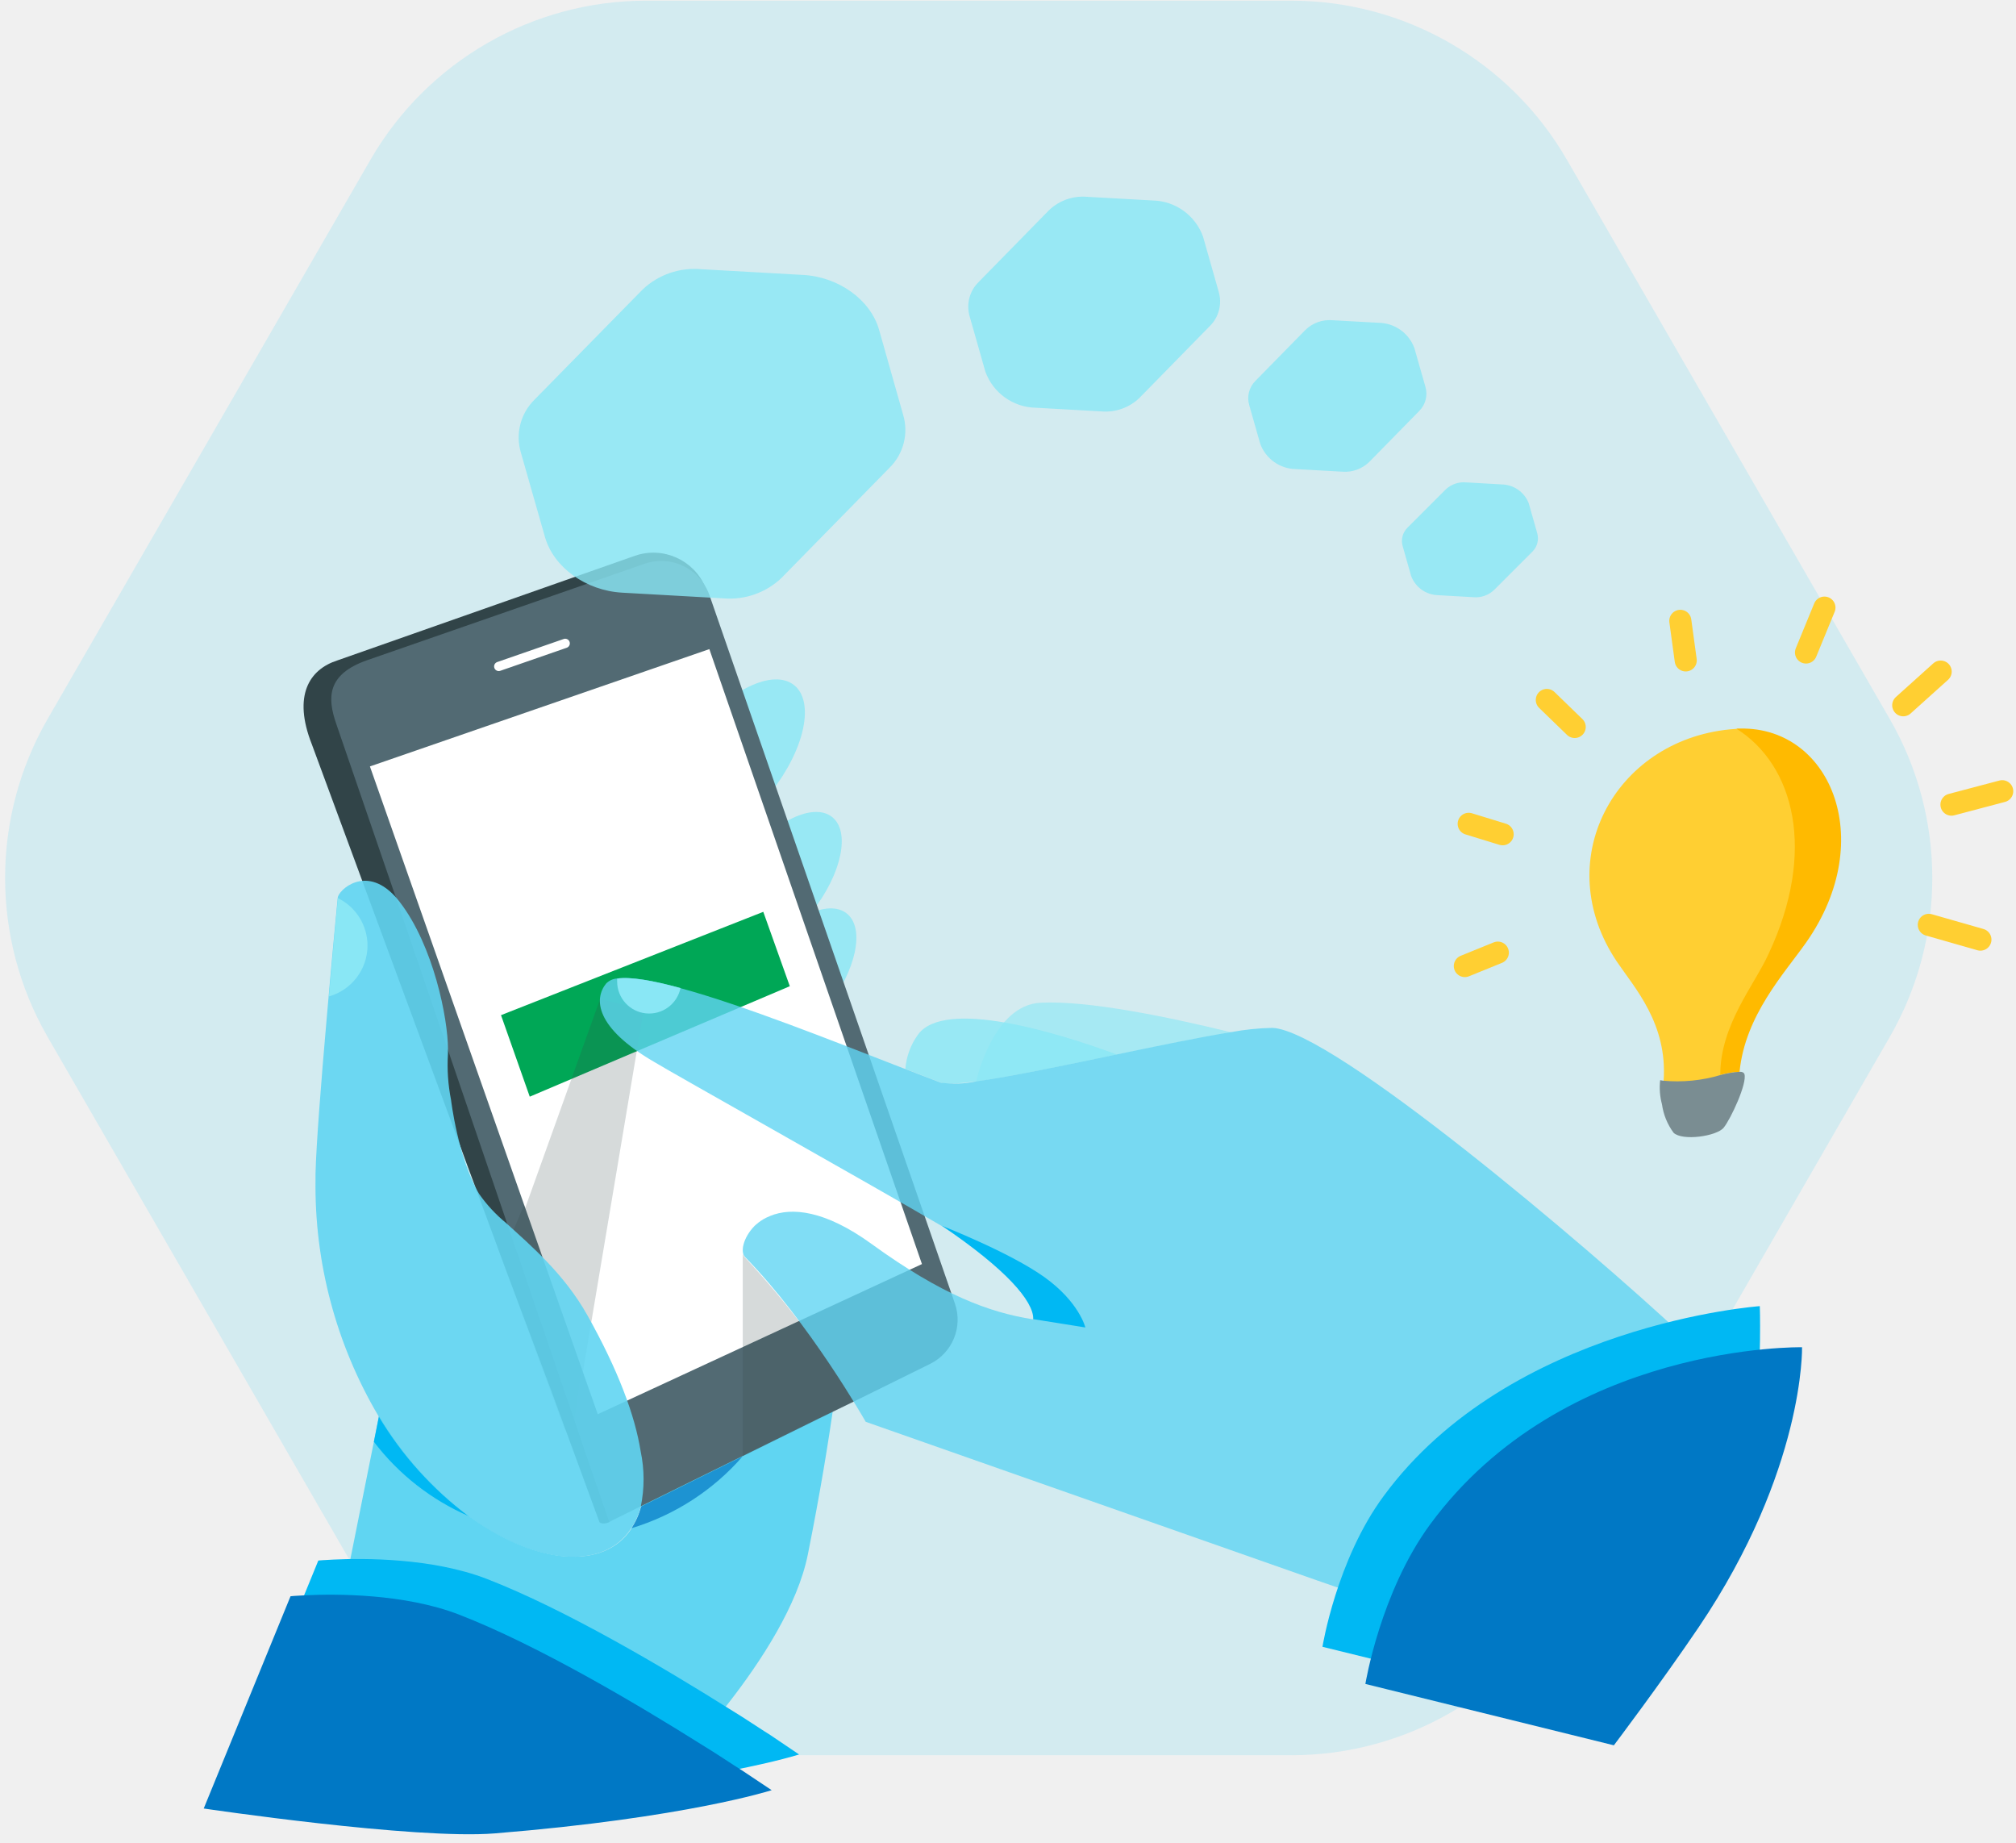
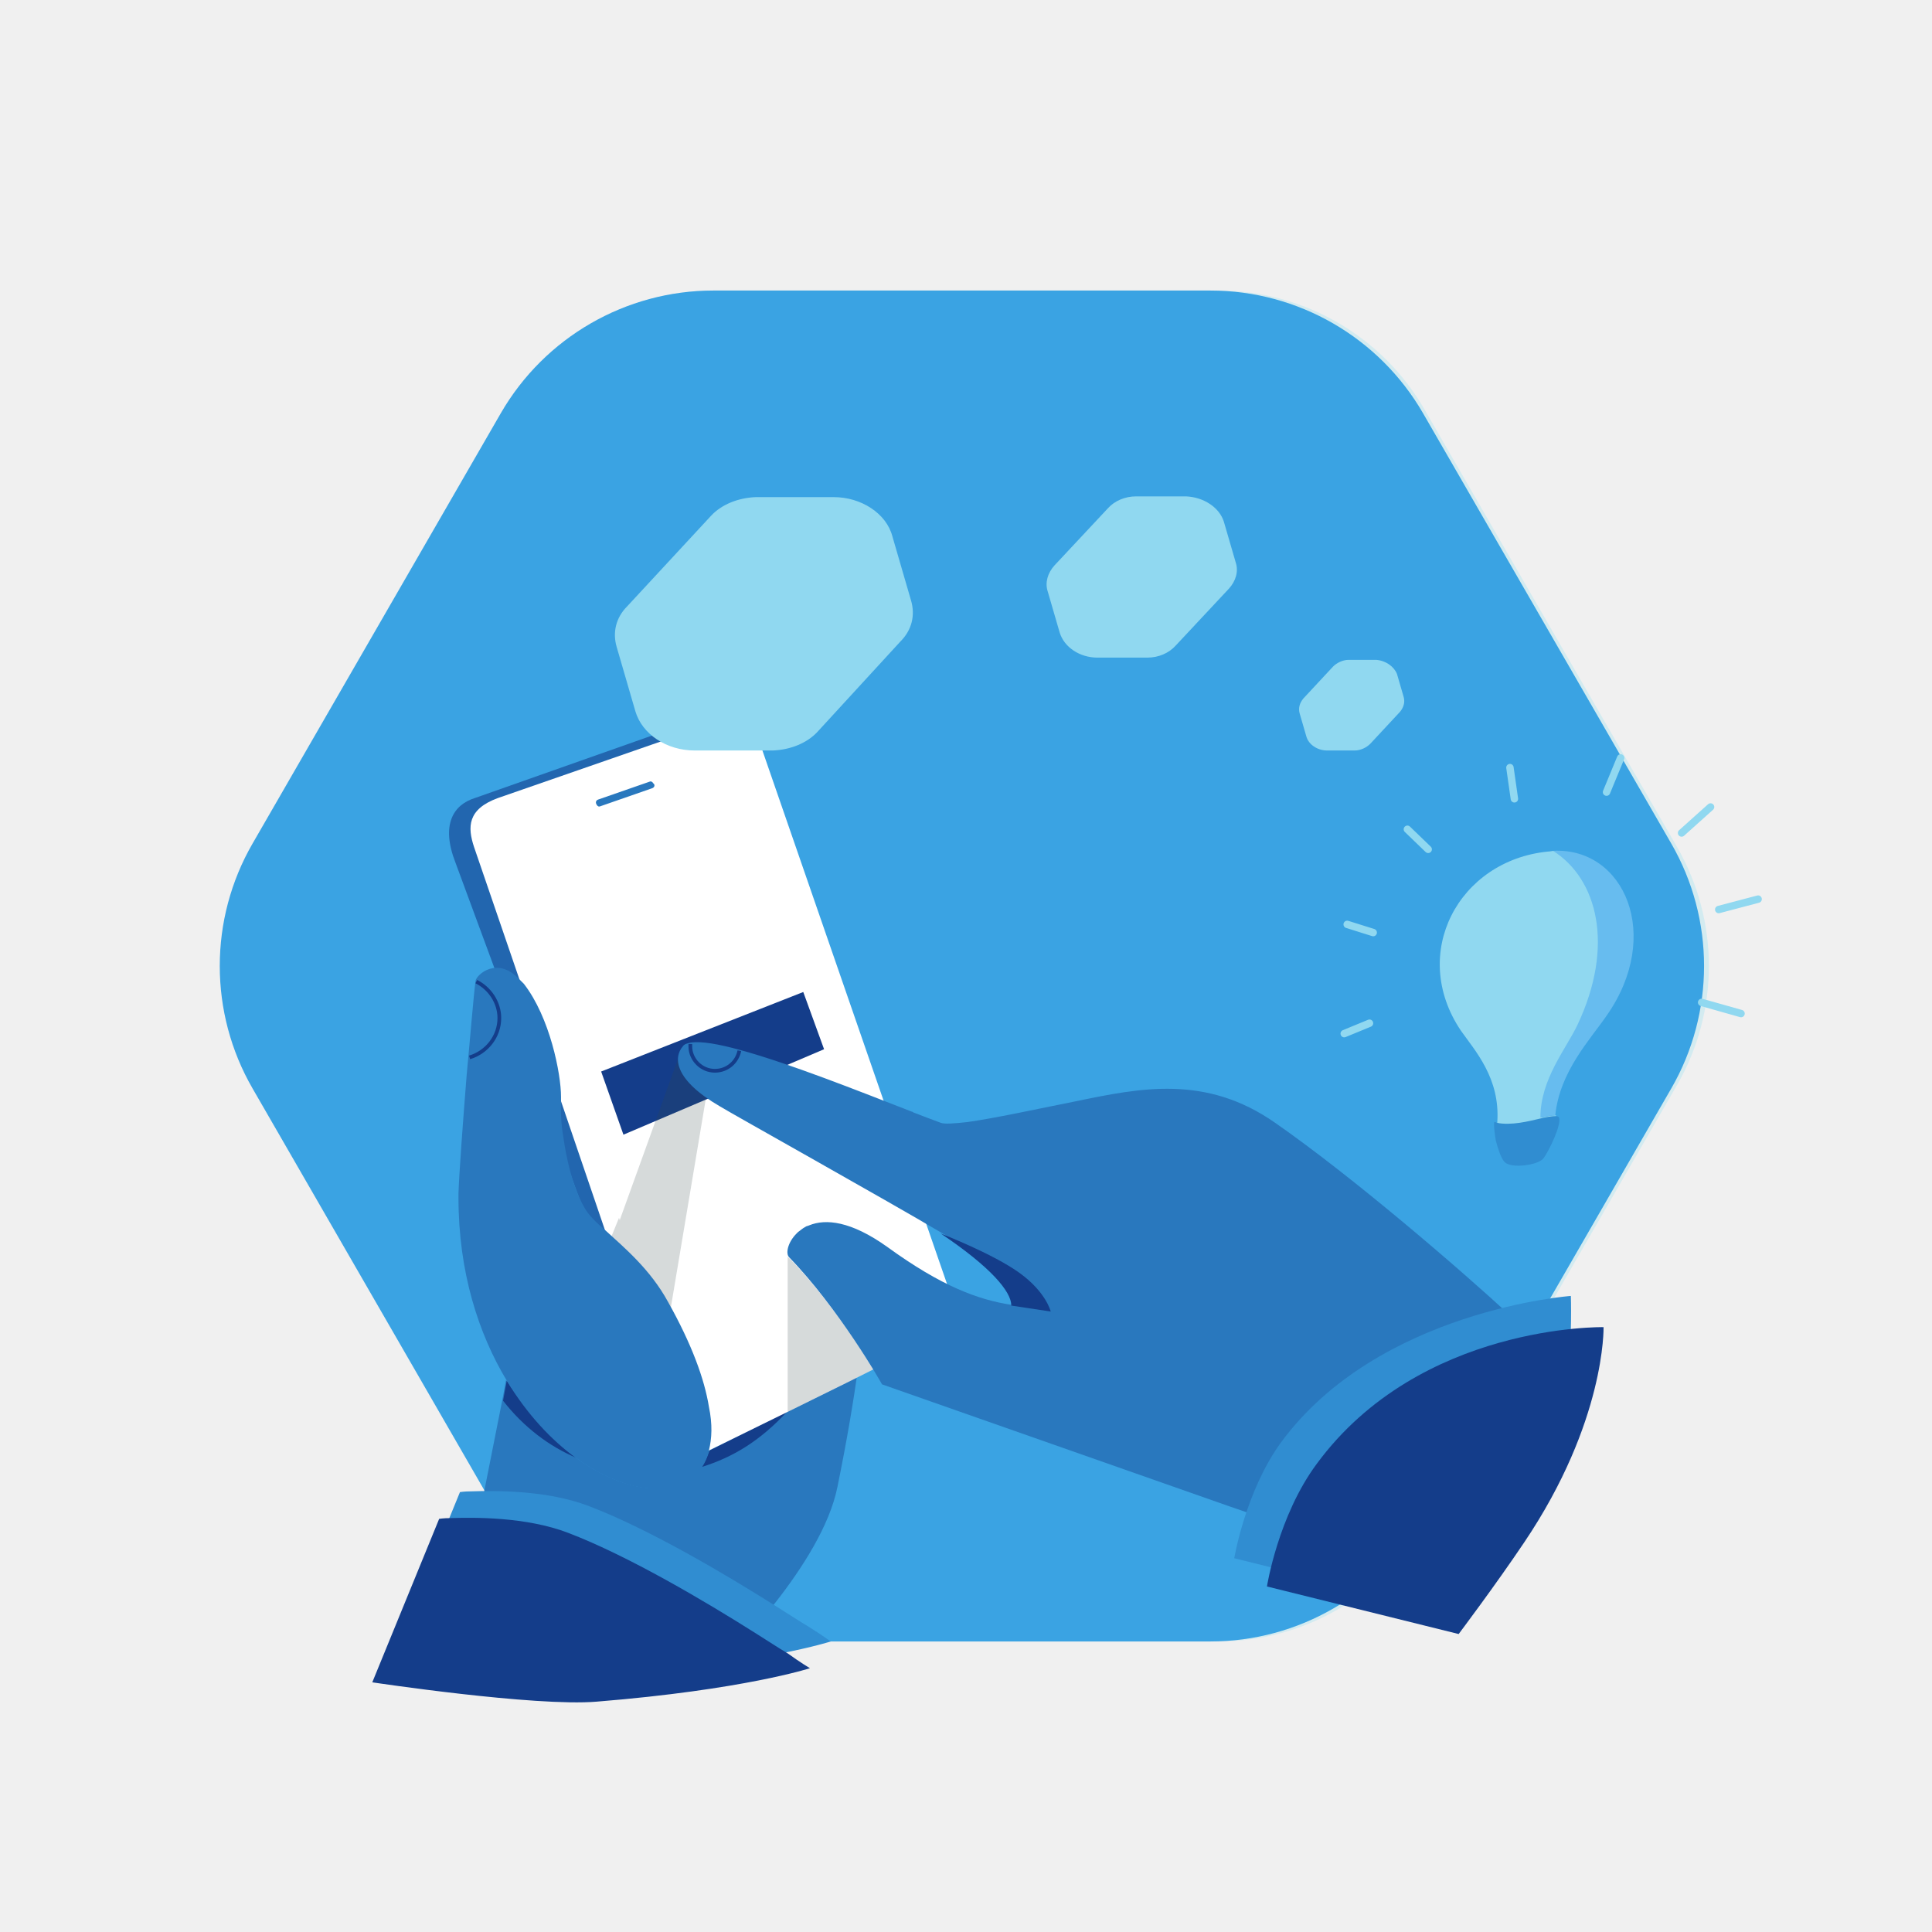
- <svg xmlns="http://www.w3.org/2000/svg" width="209" height="191" viewBox="0 0 209 191">
-   <g fill="none" fill-rule="evenodd">
-     <path fill="#60D5F2" fill-rule="nonzero" d="M67 181.93h66.89a33 33 0 0 0 28.58-16.5l33.43-57.93a33 33 0 0 0 0-33l-33.45-57.93A33 33 0 0 0 133.87.07H67a33 33 0 0 0-28.6 16.5L4.95 74.5a33 33 0 0 0 0 33l33.45 57.93a33 33 0 0 0 28.6 16.5z" opacity=".2" />
-     <path fill="#89E7F5" fill-rule="nonzero" d="M127.64 107c-3.2.52-7.52 1.41-11.89 2.32-5.45 1.14-11 2.3-14.56 2.79 0 0 1.73-8 6.74-8.18 4.83-.24 13.07 1.44 19.71 3.07z" opacity=".6" />
-     <path fill="#60D5F2" fill-rule="nonzero" d="M83.75 161.12c-2.1 10.48-15 23.11-15 23.11l-34.43-12.64 4.44-22.15.53-2.66a36 36 0 0 0 9.34 10.38c6.88 5 14 5.67 16.85 1.25a7.42 7.42 0 0 0 1-2.25 14 14 0 0 0 .09-5.7c-.59-3.71-2.32-8.41-5.54-14.14-2.42-4.31-5.91-7.24-8.43-9.55a15.07 15.07 0 0 1-2.78-3C47.56 120 46.85 114 46.85 114a18.74 18.74 0 0 1-.32-4.8v-.5l5.22-2.25 14.13-5.79 17.71 9.7 4.33 14.78s.85 10.92-4.17 35.98z" />
-     <path fill="#0078C5" fill-rule="nonzero" d="M77 150.94a24.78 24.78 0 0 1-11.54 7.46 7.42 7.42 0 0 0 1-2.25L77 150.94z" opacity=".7" />
-     <ellipse cx="76.048" cy="78.952" fill="#89E7F5" fill-rule="nonzero" opacity=".8" rx="10.12" ry="5" transform="rotate(-51.75 76.048 78.952)" />
-     <ellipse cx="80.682" cy="91.753" fill="#89E7F5" fill-rule="nonzero" opacity=".8" rx="9.01" ry="4.45" transform="rotate(-51.75 80.682 91.753)" />
-     <ellipse cx="82.197" cy="101.75" fill="#89E7F5" fill-rule="nonzero" opacity=".8" rx="9.01" ry="4.45" transform="rotate(-51.75 82.197 101.75)" />
-     <path fill="#314448" fill-rule="nonzero" d="M98.69 135.56s-35.3 21.52-35.54 22.22c-.7.29-1 0-1 0l-5-13.63L52.22 131 32.33 77.15c-2-5.06-.26-7.77 2.65-8.7L65.84 57.6a5.85 5.85 0 0 1 7.29 3.28l25.56 74.68z" />
-     <path fill="#526A73" fill-rule="nonzero" d="M96.4 141.38l-7.07 3.49-4.4 2.13-7.91 3.9-10.58 5.22-3.28 1.62-1.73-5-8.88-26-6-17.59-5.59-16.36L34.85 75c-.93-2.69-.95-5.1 3.18-6.56l28.78-10a5.3 5.3 0 0 1 6.75 3.28L99 135.12a5.11 5.11 0 0 1-2.6 6.26z" />
-     <path fill="#FFF" fill-rule="nonzero" d="M58.75 67.14l-6.89 2.39a.48.48 0 1 1-.31-.91l6.89-2.39a.48.48 0 1 1 .31.91zM38.35 79.44l35.19-12.16 22.04 63.74-33.61 15.56z" />
-     <path fill="#00A756" fill-rule="nonzero" d="M51.94 105.22l27.19-10.71 2.75 7.71-26.96 11.45z" />
-     <path fill="#314448" fill-rule="nonzero" d="M66.74 104.63l-6.31 37.59-.12-.36-.75 5.53-1 .8-7-18.95 1.41-1.11 1.36-3.25.12.32 7.76-21.64z" opacity=".2" />
-     <path fill="#00B8F3" fill-rule="nonzero" d="M48.63 157.16a24.77 24.77 0 0 1-9.87-7.72l.53-2.67a36 36 0 0 0 9.34 10.39z" />
-     <path fill="#314448" fill-rule="nonzero" d="M88.52 145.27L77 150.94v-21a.73.73 0 0 0 .18.34 91.08 91.08 0 0 1 11.34 14.99z" opacity=".2" />
-     <path fill="#00B8F3" fill-rule="nonzero" d="M82.84 181.85s-8.85 2.87-28.71 4.48C45.87 187 24 183.75 24 183.75l9-22s.57-.06 1.55-.1c3.1-.15 10.24-.19 15.91 2 8.11 3.14 18.37 9.21 25.16 13.48 1.65 1 3.1 2 4.26 2.72l2.96 2z" />
-     <path fill="#0078C5" fill-rule="nonzero" d="M80 185.55s-8.85 2.87-28.71 4.48c-8.27.67-30.17-2.58-30.17-2.58l9-22s.57-.06 1.55-.1c3.1-.15 10.24-.19 15.91 2 8.11 3.14 18.37 9.21 25.16 13.48 1.65 1 3.1 2 4.26 2.72 1.84 1.22 3 2 3 2z" />
-     <path fill="#60D5F2" fill-rule="nonzero" d="M66.43 156.16a7.42 7.42 0 0 1-1 2.25c-2.84 4.42-10 3.78-16.85-1.25a36 36 0 0 1-9.34-10.38 46.91 46.91 0 0 1-6.53-24.6v-.55c.07-2.95.59-9.59 1.14-15.86.46-5.35.94-10.42 1.16-12.72.07-.77 2.85-3.42 5.88-.21.18.19.37.41.55.65 3.5 4.53 5 12.08 5 15.22v.5c-.1 1.607.008 3.22.32 4.8 0 0 .71 6 2.91 9.74a15.07 15.07 0 0 0 2.78 3c2.53 2.31 6 5.24 8.43 9.55 3.22 5.73 4.95 10.43 5.54 14.14a14 14 0 0 1 .01 5.72z" opacity=".9" />
-     <path fill="#89E7F5" fill-rule="nonzero" d="M38.1 98a5.49 5.49 0 0 1-4 5.28c.37-4.28.75-8.34.93-10.19A5.48 5.48 0 0 1 38.1 98z" />
-     <path fill="#89E7F5" fill-rule="nonzero" d="M115.75 109.29c-8.23 1.72-16.66 3.49-18.19 2.92-1.13-.42-2.37-.9-3.7-1.42a7 7 0 0 1 1.32-3.57c2.77-3.75 14.39-.22 20.57 2.07z" opacity=".8" />
-     <path fill="#60D5F2" fill-rule="nonzero" d="M183.69 147l-.07.08-14.13 16.75-5.33 6.31-2.16 2.59-14.7-5.17-5.1-1.79-5.77-2-46.68-16.4c-.14-.24-5.83-10.25-12.52-17.09-.5-.51-.19-2 1-3.22l.17-.15a4.85 4.85 0 0 1 1-.68l.47-.21c2.17-.88 5.61-.62 10.48 2.91 7.31 5.3 12.17 7.09 16.74 7.82 0-1.89-.18-3.56-6.84-8.08-.39-.27-1.32-.82-2.61-1.59-7.61-4.46-28-15.89-29.8-17-6.17-3.58-6.28-6.57-5-8.14a1.75 1.75 0 0 1 1.14-.52c1.37-.21 3.7.2 6.56 1 6.56 1.78 15.93 5.52 23.06 8.29l.25.09c1.33.52 2.57 1 3.7 1.42a10.45 10.45 0 0 0 3.63-.13c3.56-.49 9.11-1.65 14.56-2.79 4.37-.91 8.69-1.8 11.89-2.32a25.91 25.91 0 0 1 4.29-.44c6.22.25 32.75 22.75 42.34 31.7l2 1.86 1.14 1.07 6.25 5.84.04-.01z" opacity=".8" />
-     <path fill="#00B8F3" fill-rule="nonzero" d="M107.13 136.73c0-1.89-2.81-5.16-9.47-9.67 0 0 7 2.73 10.61 5.31 3.61 2.58 4.25 5.22 4.25 5.22l-5.39-.86zM137.1 170.69s1.45-9 6.34-15.62c13.11-17.85 39-19.69 39-19.69s.81 21.32-5.85 28.58c-2.46 2.68-10.45 13.86-10.45 13.86l-29.04-7.13z" />
-     <path fill="#0078C5" fill-rule="nonzero" d="M141.55 174.54s1.54-9.48 6.7-16.52c13.86-18.87 38.57-18.38 38.57-18.38s.29 12.71-10.7 29c-3.94 5.82-8.81 12.26-8.81 12.26l-25.76-6.36z" />
-     <path fill="#89E7F5" fill-rule="nonzero" d="M70.55 102.41a3.32 3.32 0 0 1-6.57-.66 2.86 2.86 0 0 1 0-.32c1.39-.2 3.71.2 6.57.98z" />
-     <path fill="#FFCF32" fill-rule="nonzero" d="M184.26 98.88c-1.86 3-5 7.14-5.88 12.55a9.22 9.22 0 0 1 2-.33v.26s-.92.36-2 .7a13.14 13.14 0 0 1-2.38.55 6 6 0 0 1-3.53-.46v-.14c.41-5.91-3-9.6-4.85-12.34-7-10.42-.3-22.88 11.7-24.07l.89-.07c8.21 1.36 10.97 12.11 4.05 23.35z" />
-     <path fill="#FFBA00" fill-rule="nonzero" d="M187.25 97.68c-2.25 3.2-6.33 7.55-6.91 13.41a9.22 9.22 0 0 0-2 .33c0-5.2 3.54-9.31 5-12.53 5-10.63 2.69-19.57-3.32-23.36 9.6-.53 14.79 11.38 7.23 22.15z" />
-     <path fill="#7A8D92" fill-rule="nonzero" d="M178.69 116.89c-.72.88-4.27 1.4-5.19.52a6.47 6.47 0 0 1-1.2-2.94 6.73 6.73 0 0 1-.19-2.51l.28.05a15.74 15.74 0 0 0 6-.59 9.22 9.22 0 0 1 2-.33c.24 0 .39.08.45.22.33.94-1.42 4.69-2.15 5.58z" />
-     <path stroke="#FFCF32" stroke-linecap="round" stroke-linejoin="round" stroke-width="2.29" d="M187.23 67.63l1.91-4.65M197.31 73.1l3.88-3.49M202.31 83.4l5.26-1.39M199.96 95.86l5.35 1.53M155.28 98.74l-3.42 1.39M155.78 86.47l-3.52-1.08M163.25 75.35l-2.89-2.8M174.76 68.45l-.56-4.1" />
-     <path fill="#89E7F5" fill-rule="nonzero" d="M91.14 34.2l2.49 8.8a5.49 5.49 0 0 1-1.38 5.45L81 59.92a7.79 7.79 0 0 1-6 2.1l-10.5-.59c-3.76-.21-7.1-2.62-8-5.76L54 46.91a5.49 5.49 0 0 1 1.38-5.45L66.63 30a7.79 7.79 0 0 1 6-2.1l10.5.59c3.78.16 7.12 2.57 8.01 5.71zM124.72 24.53l1.62 5.7a3.57 3.57 0 0 1-.9 3.55l-7.34 7.49a5.07 5.07 0 0 1-3.92 1.37l-6.83-.38a5.67 5.67 0 0 1-5.2-3.75l-1.62-5.7a3.57 3.57 0 0 1 .9-3.55l7.34-7.49a5.07 5.07 0 0 1 3.92-1.37l6.83.38a5.67 5.67 0 0 1 5.2 3.75zM146.63 36.08l1.14 4a2.53 2.53 0 0 1-.63 2.51l-5.2 5.3a3.59 3.59 0 0 1-2.77 1l-4.84-.27a4 4 0 0 1-3.68-2.62l-1.14-4a2.53 2.53 0 0 1 .63-2.51l5.2-5.3a3.59 3.59 0 0 1 2.77-1l4.84.27a4 4 0 0 1 3.68 2.62zM158.49 52.18l.87 3.07a1.92 1.92 0 0 1-.48 1.91l-4 4a2.73 2.73 0 0 1-2.11.74l-3.68-.21a3.06 3.06 0 0 1-2.8-2l-.87-3.07a1.92 1.92 0 0 1 .48-1.91l4-4A2.73 2.73 0 0 1 152 50l3.68.21a3.06 3.06 0 0 1 2.81 1.97z" opacity=".8" />
+ <svg xmlns="http://www.w3.org/2000/svg" version="1.1" id="Layer_1" x="0px" y="0px" viewBox="0 0 260 260" style="enable-background:new 0 0 260 260;" xml:space="preserve">
+   <style type="text/css">
+ 	.st0{opacity:0.2;fill:#60D5F2;}
+ 	.st1{fill:#3AA3E3;}
+ 	.st2{fill:#2978BE;}
+ 	.st3{fill:#143D8A;}
+ 	.st4{fill:#2266AF;}
+ 	.st5{fill:#FFFFFF;}
+ 	.st6{opacity:0.2;fill:#314448;}
+ 	.st7{fill:#308DD1;}
+ 	.st8{fill:none;stroke:#143D8A;stroke-width:0.5;stroke-miterlimit:10;}
+ 	.st9{fill:#90D8F0;}
+ 	.st10{fill:#67BCEF;}
+ 	.st11{fill:none;stroke:#90D8F0;stroke-linecap:round;stroke-linejoin:round;stroke-miterlimit:10;}
+ </style>
+   <g>
+     <path class="st0" d="M96,220.9h68c11.4,0,22-6.1,27.7-16l34-58.9c5.7-9.9,5.7-22.1,0-32l-34-58.9c-5.7-9.9-16.3-16-27.7-16H96   c-11.4,0-22,6.1-27.7,16l-34,58.9c-5.7,9.9-5.7,22.1,0,32l34,58.9C74,214.8,84.5,220.9,96,220.9z" />
+     <g>
+       <path class="st1" d="M96,220.9h66.9c11.8,0,22.7-6.3,28.6-16.5l33.4-57.9c5.9-10.2,5.9-22.8,0-33l-33.4-57.9    c-5.9-10.2-16.8-16.5-28.6-16.5H96c-11.8,0-22.7,6.3-28.6,16.5l-33.4,57.9c-5.9,10.2-5.9,22.8,0,33l33.4,57.9    C73.3,214.6,84.2,220.9,96,220.9z" />
+       <g>
+         <path class="st2" d="M112.7,200.1c-2.1,10.5-15,23.1-15,23.1l-34.5-12.6l4.4-22.2l0.5-2.7c2.7,4.5,6,7.9,9.3,10.4     c6.9,5,14,5.7,16.9,1.2c0.4-0.6,0.7-1.4,1-2.2c0.4-1.5,0.5-3.4,0.1-5.7c-0.6-3.7-2.3-8.4-5.5-14.1c-2.4-4.3-5.9-7.2-8.4-9.6     c-1.2-1.1-2.2-2.1-2.8-3c-2.2-3.8-2.9-9.7-2.9-9.7s-0.4-1.8-0.3-4.8v0c0-0.1,0-0.3,0-0.5l5.2-2.3l14.1-5.8l17.7,9.7l4.3,14.8     C116.9,164.1,117.8,175.1,112.7,200.1z" />
+         <path class="st3" d="M106,189.9c-3.8,4.1-7.4,6.2-11.5,7.5c0.4-0.6,0.7-1.4,1-2.2L106,189.9z" />
+         <ellipse transform="matrix(0.6191 -0.7853 0.7853 0.6191 -52.612 127.4238)" class="st1" cx="105" cy="117.9" rx="10.1" ry="5" />
+         <ellipse transform="matrix(0.6191 -0.7853 0.7853 0.6191 -60.9031 135.9406)" class="st1" cx="109.7" cy="130.8" rx="9" ry="4.4" />
+         <ellipse transform="matrix(0.6191 -0.7853 0.7853 0.6191 -68.1807 140.9426)" class="st1" cx="111.2" cy="140.8" rx="9" ry="4.4" />
+         <path class="st4" d="M127.7,174.6c0,0-35.3,21.5-35.5,22.2c-0.7,0.3-1,0-1,0l-5-13.6L81.2,170l-19.9-53.9c-2-5.1-0.3-7.8,2.6-8.7     l30.9-10.9c3-1,6.3,0.5,7.3,3.3L127.7,174.6z" />
+         <path class="st5" d="M125.4,180.4l-7.1,3.5l-4.4,2.2l-7.9,3.9l-10.6,5.2l-3.3,1.6l-1.7-5l-8.9-26l-6-17.6v0l-5.6-16.4L63.8,114     c-0.9-2.7-0.9-5.1,3.2-6.6l28.8-10c2.8-1,5.8,0.5,6.7,3.3l25.4,73.4C128.8,176.6,127.7,179.2,125.4,180.4z" />
+         <path class="st2" d="M87.7,106.1l-6.9,2.4c-0.2,0.1-0.4,0-0.5-0.2h0c-0.2-0.3-0.1-0.6,0.2-0.7l6.9-2.4c0.2-0.1,0.4,0,0.5,0.2l0,0     C88.2,105.6,88.1,106,87.7,106.1z" />
+         <polygon class="st5" points="67.3,118.4 102.5,106.3 124.6,170 91,185.6    " />
+         <polygon class="st3" points="80.9,144.2 108.1,133.5 110.9,141.2 83.9,152.7    " />
+         <polygon class="st6" points="95.7,143.6 89.4,181.2 89.3,180.9 88.6,186.4 87.6,187.2 80.6,168.2 82,167.1 83.3,163.9      83.4,164.2 91.2,142.6    " />
+         <path class="st3" d="M77.6,196.2c-3.6-1.5-7.1-4.1-9.9-7.7l0.5-2.7C71,190.2,74.3,193.7,77.6,196.2z" />
+         <path class="st6" d="M117.5,184.3l-11.5,5.7c0-7.7,0-20.7,0-21c0,0.1,0.1,0.3,0.2,0.3C111.1,174.3,115.5,180.9,117.5,184.3z" />
+         <path class="st7" d="M111.8,220.9c0,0-8.9,2.9-28.7,4.5c-8.3,0.7-30.2-2.6-30.2-2.6l9-22c0,0,0.6-0.1,1.5-0.1     c3.1-0.1,10.2-0.2,15.9,2c8.1,3.1,18.4,9.2,25.2,13.5c1.6,1,3.1,2,4.3,2.7C110.7,220.1,111.8,220.9,111.8,220.9z" />
+         <path class="st3" d="M109,224.5c0,0-8.9,2.9-28.7,4.5c-8.3,0.7-30.2-2.6-30.2-2.6l9-22c0,0,0.6-0.1,1.5-0.1     c3.1-0.1,10.2-0.2,15.9,2c8.1,3.1,18.4,9.2,25.2,13.5c1.6,1,3.1,2,4.3,2.7C107.8,223.8,109,224.5,109,224.5z" />
+         <path class="st2" d="M95.4,195.2c-0.2,0.9-0.5,1.6-1,2.2c-2.8,4.4-10,3.8-16.9-1.2c-3.3-2.4-6.6-5.9-9.3-10.4v0     c-3.8-6.3-6.5-14.6-6.5-24.6c0-0.2,0-0.4,0-0.6c0.1-2.9,0.6-9.6,1.1-15.9c0.5-5.3,0.9-10.4,1.2-12.7c0.1-0.8,2.9-3.4,5.9-0.2     c0.2,0.2,0.4,0.4,0.6,0.6c3.5,4.5,5,12.1,5,15.2c0,0.2,0,0.3,0,0.5v0c-0.1,3,0.3,4.8,0.3,4.8s0.7,6,2.9,9.7     c0.5,0.9,1.5,1.9,2.8,3c2.5,2.3,6,5.2,8.4,9.6c3.2,5.7,4.9,10.4,5.5,14.1C95.9,191.7,95.8,193.6,95.4,195.2z" />
+         <path class="st8" d="M64.1,132.1c1.8,0.9,3.1,2.8,3.1,4.9c0,2.5-1.7,4.6-4,5.3" />
+         <path class="st2" d="M212.7,186L212.7,186l-14.2,16.8l-5.3,6.3l-2.2,2.6l-14.7-5.2l-5.1-1.8l-5.8-2l-46.7-16.4     c-0.1-0.2-5.8-10.2-12.5-17.1c-0.5-0.5-0.2-2,1-3.2c0.1-0.1,0.1-0.1,0.2-0.2c0.3-0.2,0.6-0.5,1-0.7c0.1-0.1,0.3-0.1,0.5-0.2     c2.2-0.9,5.6-0.6,10.5,2.9h0c7.3,5.3,12.2,7.1,16.7,7.8c0-1.9-0.2-3.6-6.8-8.1c-0.4-0.3-1.3-0.8-2.6-1.6c0,0,0,0,0,0l0,0     c0,0,0,0,0,0c-7.6-4.5-28-15.9-29.8-17c-6.2-3.6-6.3-6.6-5-8.1c0.2-0.3,0.6-0.4,1.1-0.5c1.4-0.2,3.7,0.2,6.6,1     c6.6,1.8,15.9,5.5,23.1,8.3c0.1,0,0.2,0.1,0.2,0.1c1.3,0.5,2.6,1,3.7,1.4c0.5,0.2,1.8,0.1,3.6-0.1h0c3.6-0.5,9.1-1.7,14.6-2.8     c0,0,0,0,0,0c8.7-1.8,17.5-3.6,26.8,2.9c10.5,7.3,25.1,19.9,31.7,26c0.7,0.6,1.4,1.3,2,1.9c0.4,0.4,0.8,0.7,1.1,1.1     C209.9,183.4,212.3,185.7,212.7,186C212.7,186,212.7,186,212.7,186z" />
+         <path class="st3" d="M136.1,175.7c0-1.9-2.8-5.2-9.5-9.7c0,0,7,2.7,10.6,5.3c3.6,2.6,4.2,5.2,4.2,5.2L136.1,175.7z" />
+         <path class="st7" d="M166.1,209.7c0,0,1.5-9,6.3-15.6c13.1-17.8,39-19.7,39-19.7s0.8,21.3-5.9,28.6c-2.5,2.7-10.4,13.9-10.4,13.9     L166.1,209.7z" />
+         <path class="st3" d="M170.5,213.5c0,0,1.5-9.5,6.7-16.5c13.9-18.9,38.6-18.4,38.6-18.4s0.3,12.7-10.7,29     c-3.9,5.8-8.8,12.3-8.8,12.3L170.5,213.5z" />
+         <path class="st8" d="M99.5,141.4c-0.3,1.5-1.6,2.7-3.3,2.7c-1.8,0-3.3-1.5-3.3-3.3c0-0.1,0-0.2,0-0.3" />
+         <g>
+           <g>
+             <path class="st9" d="M213.3,137.9c-1.9,3-5,7.1-5.9,12.5c0.8-0.2,1.5-0.3,2-0.3c0,0.1,0,0.2,0,0.3c0,0-0.9,0.4-2,0.7       c-0.8,0.2-1.7,0.5-2.4,0.5c-2.4,0.2-3.5-0.5-3.5-0.5c0,0,0-0.1,0-0.1c0.4-5.9-3-9.6-4.9-12.3c-7-10.4-0.3-22.9,11.7-24.1       c0.3,0,0.6-0.1,0.9-0.1C217.4,115.9,220.2,126.6,213.3,137.9z" />
+           </g>
+           <g>
+             <path class="st10" d="M216.2,136.7c-2.2,3.2-6.3,7.5-6.9,13.4c-0.4,0-1.1,0.1-2,0.3c0-5.2,3.5-9.3,5-12.5       c5-10.6,2.7-19.6-3.3-23.4C218.6,114,223.8,125.9,216.2,136.7z" />
+           </g>
+           <path class="st7" d="M207.7,155.9c-0.7,0.9-4.3,1.4-5.2,0.5c-0.5-0.5-0.9-1.8-1.2-2.9c-0.2-1.2-0.3-2.2-0.2-2.5      c0.1,0,0.2,0,0.3,0.1c2,0.4,4.3-0.2,6-0.6c0.8-0.2,1.5-0.3,2-0.3c0.2,0,0.4,0.1,0.4,0.2C210.2,151.3,208.4,155,207.7,155.9z" />
+           <line class="st11" x1="216.2" y1="106.6" x2="218.1" y2="102" />
+           <line class="st11" x1="226.3" y1="112.1" x2="230.2" y2="108.6" />
+           <line class="st11" x1="231.3" y1="122.4" x2="236.6" y2="121" />
+           <line class="st11" x1="229" y1="134.9" x2="234.3" y2="136.4" />
+           <line class="st11" x1="184.3" y1="137.7" x2="180.9" y2="139.1" />
+           <line class="st11" x1="184.8" y1="125.5" x2="181.3" y2="124.4" />
+           <line class="st11" x1="192.2" y1="114.3" x2="189.4" y2="111.6" />
+           <line class="st11" x1="203.8" y1="107.5" x2="203.2" y2="103.3" />
+         </g>
+         <g>
+           <path class="st9" d="M120.1,72.2l2.5,8.6c0.6,2,0.1,4-1.4,5.5L110,98.5c-1.4,1.5-3.6,2.4-6,2.5l-10.5,0c-3.8,0-7.1-2.2-8-5.3      L83,87.1c-0.6-2-0.1-4,1.4-5.5l11.3-12.2c1.4-1.5,3.6-2.4,6-2.5l10.5,0C115.9,66.9,119.3,69.1,120.1,72.2z" />
+         </g>
+         <g>
+           <path class="st9" d="M164.7,70.2l1.6,5.5c0.4,1.2,0,2.5-0.9,3.5l-7.2,7.7c-0.9,1-2.3,1.6-3.8,1.6l-6.7,0c-2.4,0-4.5-1.4-5.1-3.4      l-1.6-5.5c-0.4-1.2,0-2.5,0.9-3.5l7.2-7.7c0.9-1,2.3-1.6,3.8-1.6l6.7,0C162,66.9,164.1,68.3,164.7,70.2z" />
+         </g>
+         <g>
+           <path class="st9" d="M188,90.7l0.9,3.1c0.2,0.7,0,1.4-0.5,2l-4,4.3c-0.5,0.5-1.3,0.9-2.1,0.9l-3.7,0c-1.3,0-2.5-0.8-2.8-1.9      l-0.9-3.1c-0.2-0.7,0-1.4,0.5-2l4-4.3c0.5-0.5,1.3-0.9,2.1-0.9l3.7,0C186.5,88.9,187.6,89.7,188,90.7z" />
+         </g>
+       </g>
+     </g>
  </g>
</svg>
